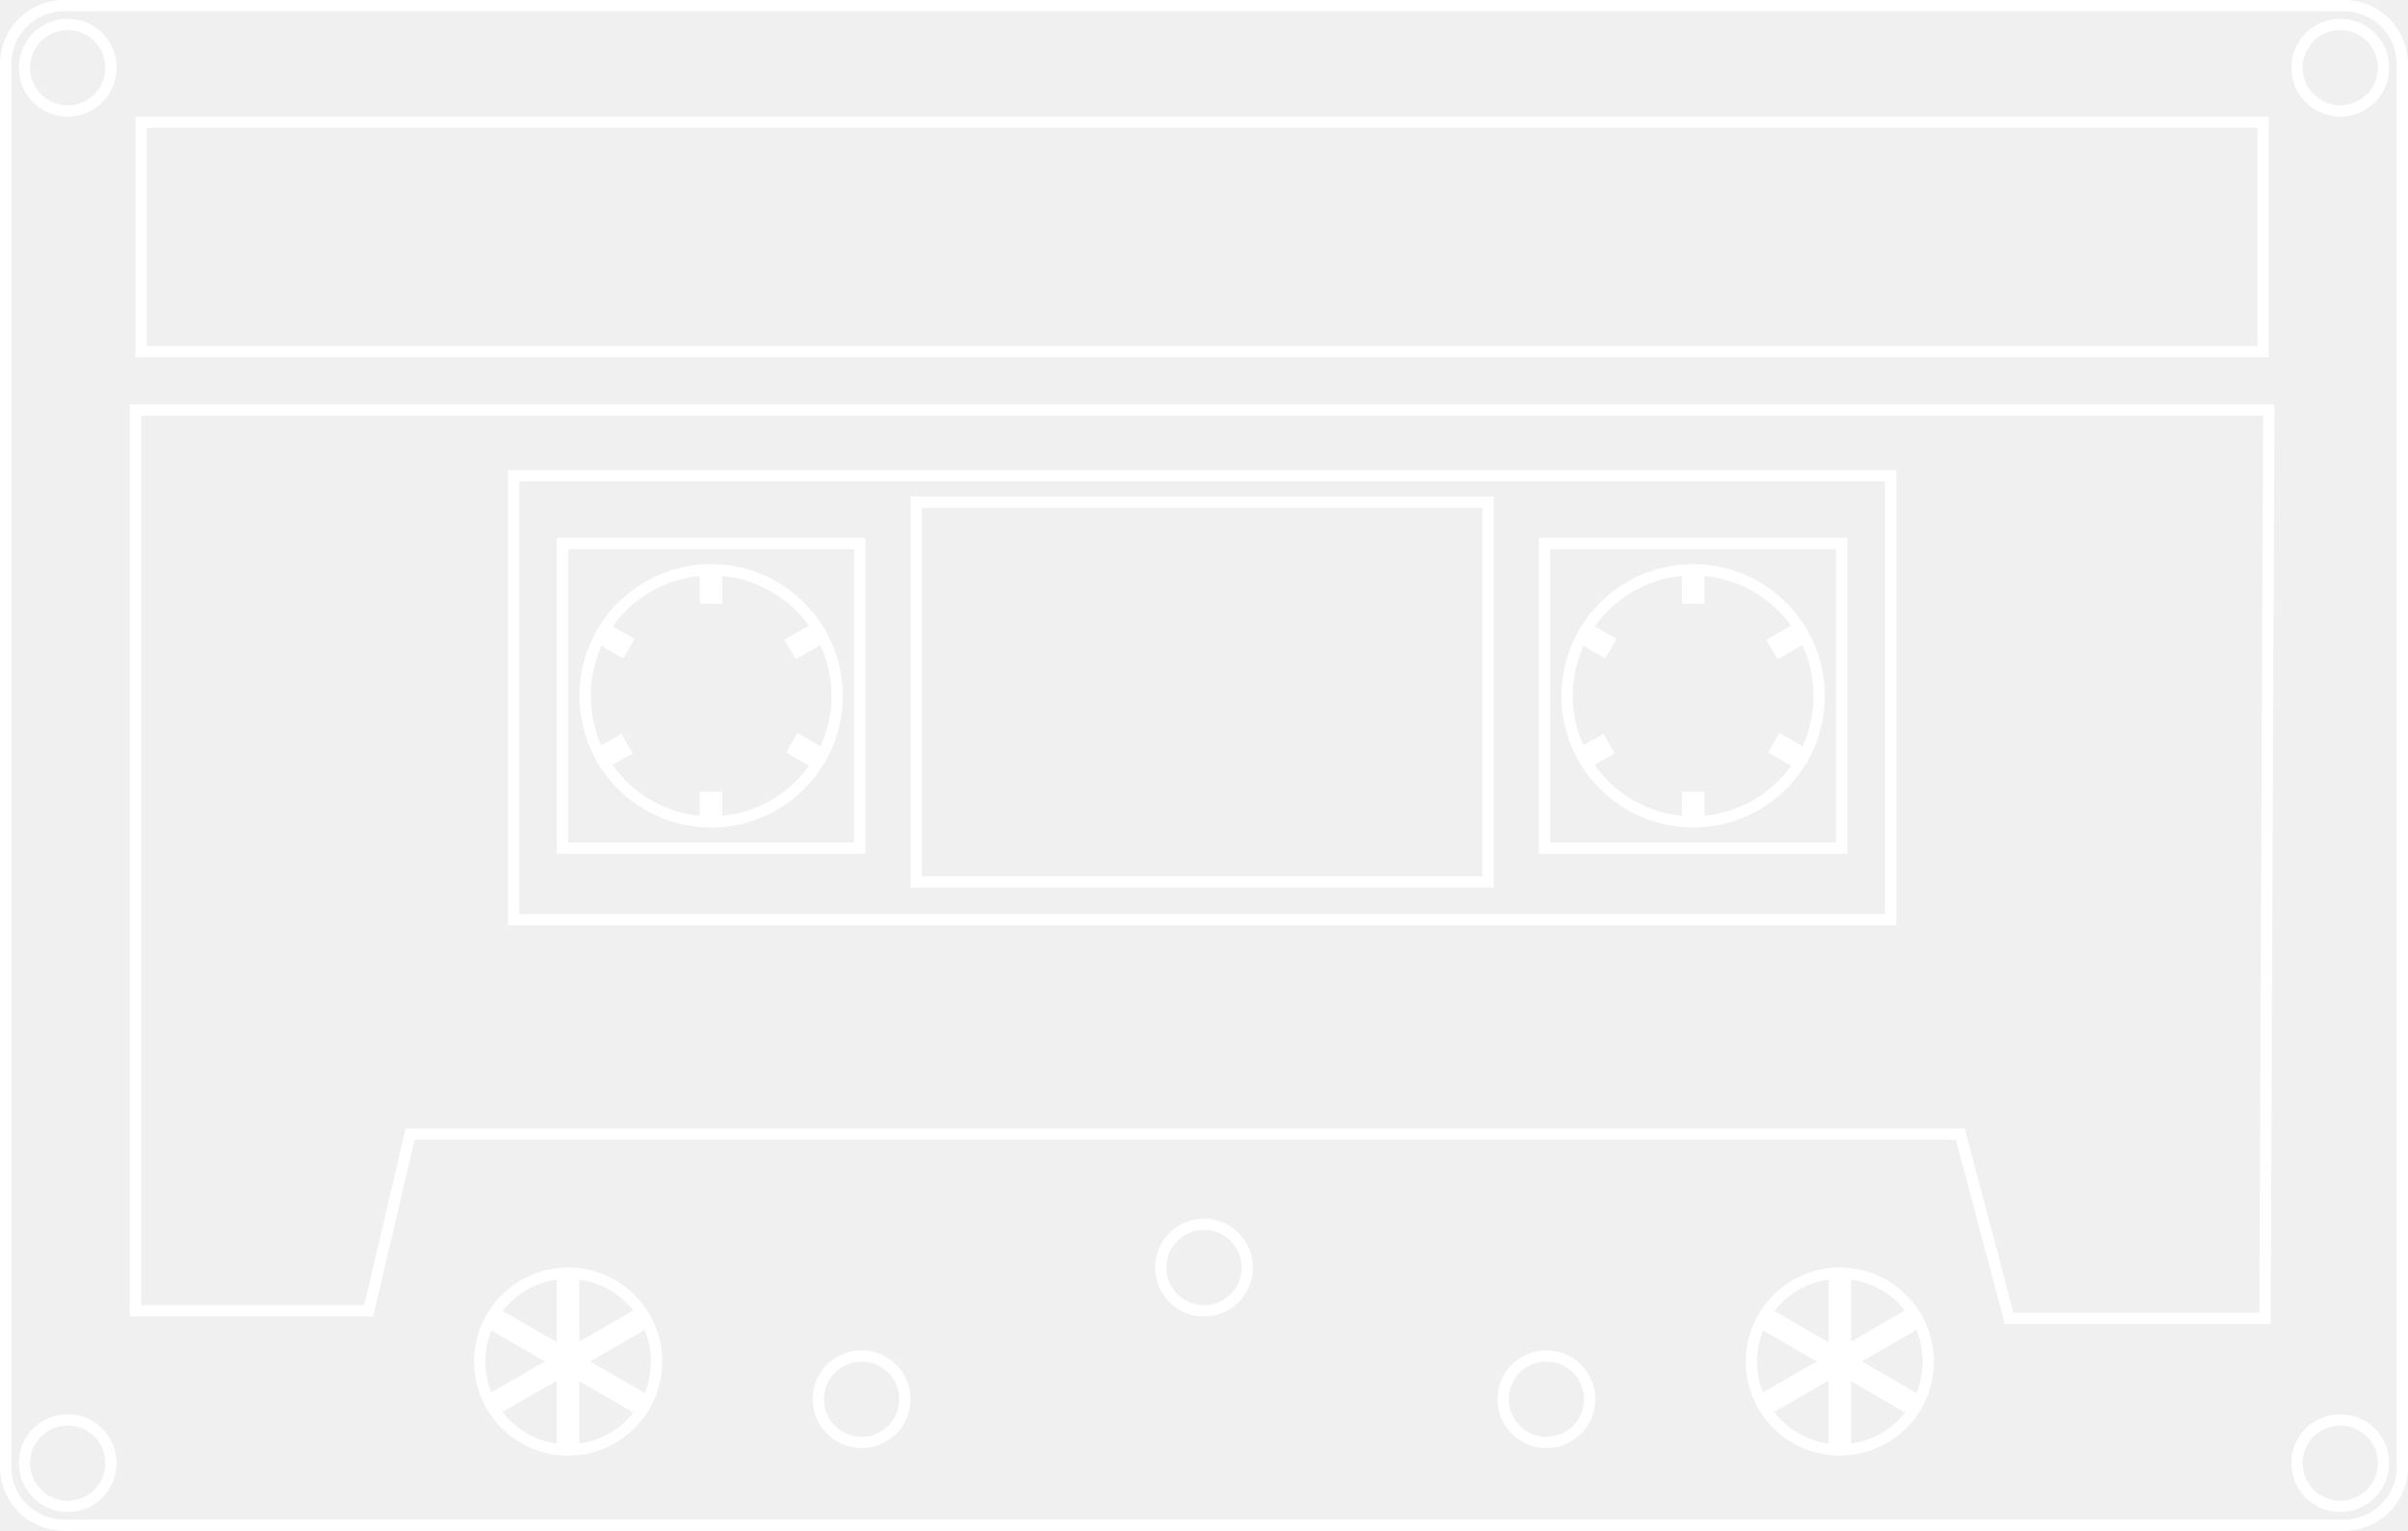
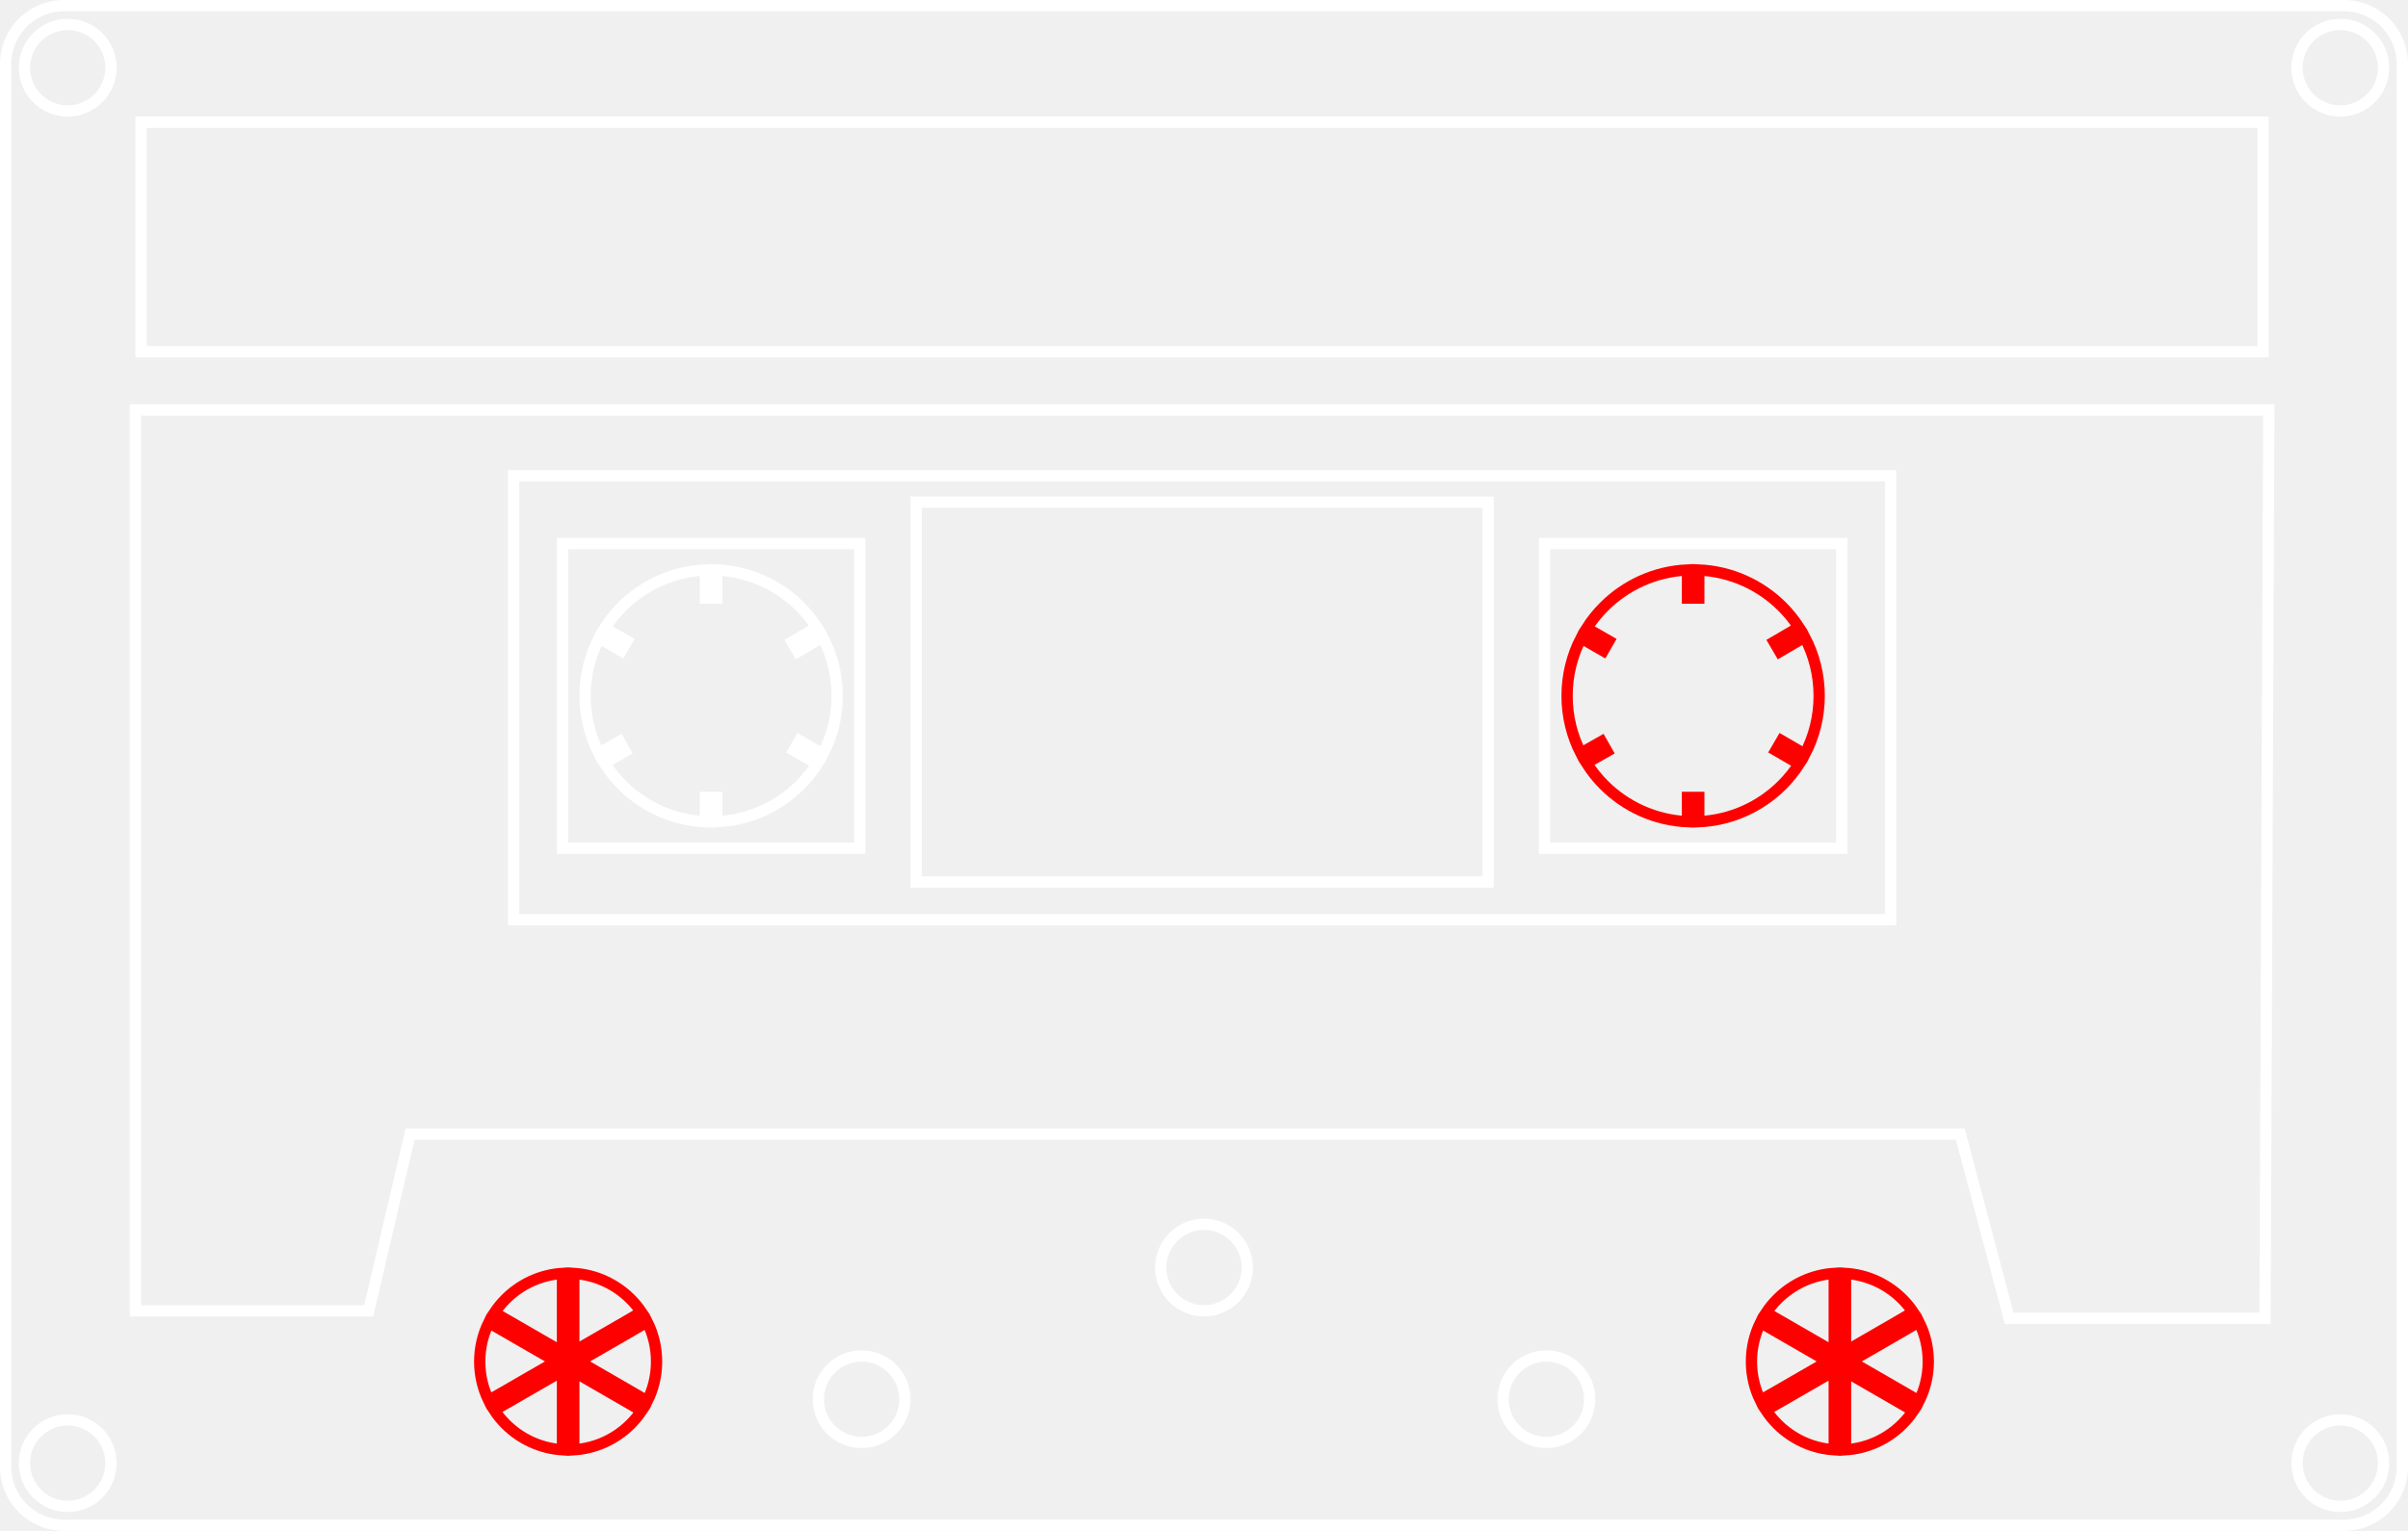
<svg xmlns="http://www.w3.org/2000/svg" viewBox="0 0 640 407" fill="none">
  <rect x="136.5" y="126.5" width="366" height="118" stroke="white" stroke-width="3" />
  <rect x="1.5" y="1.5" width="637" height="404" rx="15.5" stroke="white" stroke-width="3" />
  <circle cx="18" cy="18" r="11.5" stroke="white" stroke-width="3" />
  <circle cx="18" cy="389" r="11.5" stroke="white" stroke-width="3" />
  <circle cx="229" cy="372" r="11.5" stroke="white" stroke-width="3" />
  <circle cx="411" cy="372" r="11.5" stroke="white" stroke-width="3" />
  <circle cx="320" cy="337" r="11.5" stroke="white" stroke-width="3" />
  <circle cx="622" cy="18" r="11.5" stroke="white" stroke-width="3" />
  <circle cx="622" cy="389" r="11.5" stroke="white" stroke-width="3" />
  <rect x="37.5" y="32.5" width="564" height="61" stroke="white" stroke-width="3" />
  <rect x="149.5" y="144.5" width="79" height="81" stroke="white" stroke-width="3" />
  <rect x="410.5" y="144.5" width="79" height="81" stroke="white" stroke-width="3" />
  <rect x="243.5" y="133.5" width="152" height="101" stroke="white" stroke-width="3" />
  <path d="M36 108.5V109M36 109V348.5H98L109 301.5H315H521L534 350.5H602L603 109H36Z" stroke="white" stroke-width="3" />
  <path class="tapeCircle" id="tapeC" d="M218.703 200.507L212.512 196.913L211.006 199.508L217.194 203.1C215.894 205.122 214.381 206.995 212.688 208.688C206.954 214.423 199.154 218.086 190.5 218.467V211.995H187.5V218.467C178.846 218.086 171.046 214.423 165.312 208.688C163.552 206.928 161.987 204.974 160.653 202.86L166.115 199.751L164.631 197.144L159.166 200.255C156.823 195.681 155.5 190.497 155.5 185C155.5 179.458 156.845 174.233 159.225 169.631L165.117 173.015L166.611 170.413L160.722 167.031C162.041 164.959 163.582 163.042 165.312 161.312C171.046 155.577 178.846 151.914 187.5 151.533V159.005H190.5V151.533C199.154 151.914 206.954 155.577 212.688 161.312C214.351 162.975 215.84 164.812 217.125 166.792L210.522 170.659L212.038 173.247L218.643 169.38C221.106 174.042 222.5 179.356 222.5 185C222.5 190.598 221.128 195.872 218.703 200.507Z" stroke="white" stroke-width="3">
    <animateTransform attributeType="xml" attributeName="transform" type="rotate" from="360 8.4 9.5" to="0 8.4 9.5" dur="0.5s" additive="sum" repeatCount="indefinite" />
  </path>
-   <path class="tapeCircle" d="M135.224 351.211L135.221 351.209L131.407 349.019C132.277 347.709 133.275 346.491 134.383 345.383C138.307 341.459 143.608 338.918 149.5 338.547V343.432V359.453L135.224 351.211ZM152.5 343.432V338.547C158.392 338.918 163.693 341.459 167.617 345.383C168.678 346.444 169.638 347.606 170.482 348.854L166.165 351.382L166.157 351.386L152.5 359.268V343.432ZM167.673 353.975L172 351.441C173.599 354.614 174.5 358.2 174.5 362C174.5 365.768 173.614 369.325 172.041 372.479L168.009 370.139L168.006 370.137L153.84 361.958L167.664 353.98L167.664 353.98L167.673 353.975ZM166.506 372.735L170.532 375.072C169.677 376.347 168.699 377.535 167.617 378.617C163.693 382.541 158.392 385.082 152.5 385.453V381.282V364.649L166.503 372.733L166.506 372.735ZM149.5 381.282V385.453C143.608 385.082 138.307 382.541 134.383 378.617C133.254 377.488 132.239 376.244 131.358 374.906L134.866 372.909L134.873 372.905L149.5 364.463V381.282ZM129.871 372.3C128.353 369.191 127.5 365.697 127.5 362C127.5 358.271 128.367 354.748 129.911 351.619L133.724 353.809L133.727 353.811L147.839 361.958L133.382 370.302L133.374 370.306L129.871 372.3Z" stroke="white" stroke-width="3" />
-   <path class="tapeCircle" d="M473.224 351.211L473.221 351.209L469.407 349.019C470.277 347.709 471.275 346.491 472.383 345.383C476.307 341.459 481.608 338.918 487.5 338.547V343.432V359.453L473.224 351.211ZM490.5 343.432V338.547C496.392 338.918 501.693 341.459 505.617 345.383C506.678 346.444 507.638 347.606 508.482 348.854L504.165 351.382L504.157 351.386L490.5 359.268V343.432ZM505.673 353.975L510 351.441C511.599 354.614 512.5 358.2 512.5 362C512.5 365.768 511.614 369.325 510.041 372.479L506.009 370.139L506.006 370.137L491.84 361.958L505.664 353.98L505.664 353.98L505.673 353.975ZM504.506 372.735L508.532 375.072C507.677 376.347 506.699 377.535 505.617 378.617C501.693 382.541 496.392 385.082 490.5 385.453V381.282V364.649L504.503 372.733L504.506 372.735ZM487.5 381.282V385.453C481.608 385.082 476.307 382.541 472.383 378.617C471.254 377.488 470.239 376.244 469.358 374.906L472.866 372.909L472.873 372.905L487.5 364.463V381.282ZM467.871 372.3C466.353 369.191 465.5 365.697 465.5 362C465.5 358.271 466.367 354.748 467.911 351.619L471.724 353.809L471.727 353.811L485.839 361.958L471.382 370.302L471.374 370.306L467.871 372.3Z" stroke="white" stroke-width="3" />
-   <path class="tapeCircle" d="M479.703 200.507L473.512 196.913L472.006 199.508L478.194 203.1C476.894 205.122 475.381 206.995 473.688 208.688C467.954 214.423 460.154 218.086 451.5 218.467V211.995H448.5V218.467C439.846 218.086 432.046 214.423 426.312 208.688C424.552 206.928 422.987 204.974 421.653 202.86L427.115 199.751L425.631 197.144L420.166 200.255C417.823 195.681 416.5 190.497 416.5 185C416.5 179.458 417.845 174.233 420.225 169.631L426.117 173.015L427.611 170.413L421.722 167.031C423.041 164.959 424.582 163.042 426.312 161.312C432.046 155.577 439.846 151.914 448.5 151.533V159.005H451.5V151.533C460.154 151.914 467.954 155.577 473.688 161.312C475.351 162.975 476.84 164.812 478.125 166.792L471.522 170.659L473.038 173.247L479.643 169.38C482.106 174.042 483.5 179.356 483.5 185C483.5 190.598 482.128 195.872 479.703 200.507Z" stroke="white" stroke-width="3" />
+   <path class="tapeCircle" d="M135.224 351.211L135.221 351.209L131.407 349.019C132.277 347.709 133.275 346.491 134.383 345.383C138.307 341.459 143.608 338.918 149.5 338.547V343.432V359.453L135.224 351.211ZM152.5 343.432V338.547C158.392 338.918 163.693 341.459 167.617 345.383C168.678 346.444 169.638 347.606 170.482 348.854L166.165 351.382L166.157 351.386L152.5 359.268V343.432ZM167.673 353.975L172 351.441C173.599 354.614 174.5 358.2 174.5 362C174.5 365.768 173.614 369.325 172.041 372.479L168.009 370.139L168.006 370.137L153.84 361.958L167.664 353.98L167.664 353.98L167.673 353.975ZM166.506 372.735L170.532 375.072C169.677 376.347 168.699 377.535 167.617 378.617C163.693 382.541 158.392 385.082 152.5 385.453V381.282V364.649L166.503 372.733L166.506 372.735ZM149.5 381.282V385.453C143.608 385.082 138.307 382.541 134.383 378.617C133.254 377.488 132.239 376.244 131.358 374.906L134.866 372.909L134.873 372.905L149.5 364.463V381.282ZM129.871 372.3C128.353 369.191 127.5 365.697 127.5 362C127.5 358.271 128.367 354.748 129.911 351.619L133.724 353.809L133.727 353.811L147.839 361.958L133.382 370.302L133.374 370.306L129.871 372.3Z" stroke="red" stroke-width="3">
+     <animateTransform attributeType="xml" attributeName="transform" type="rotate" from="360 8.4 9.5" to="0 8.4 9.5" dur="0.5s" additive="sum" repeatCount="indefinite" />
+   </path>
+   <path class="tapeCircle" d="M473.224 351.211L473.221 351.209L469.407 349.019C470.277 347.709 471.275 346.491 472.383 345.383C476.307 341.459 481.608 338.918 487.5 338.547V343.432V359.453L473.224 351.211ZM490.5 343.432V338.547C496.392 338.918 501.693 341.459 505.617 345.383C506.678 346.444 507.638 347.606 508.482 348.854L504.165 351.382L504.157 351.386L490.5 359.268V343.432ZM505.673 353.975L510 351.441C511.599 354.614 512.5 358.2 512.5 362C512.5 365.768 511.614 369.325 510.041 372.479L506.009 370.139L506.006 370.137L491.84 361.958L505.664 353.98L505.664 353.98L505.673 353.975ZM504.506 372.735L508.532 375.072C507.677 376.347 506.699 377.535 505.617 378.617C501.693 382.541 496.392 385.082 490.5 385.453V381.282V364.649L504.503 372.733L504.506 372.735ZM487.5 381.282V385.453C481.608 385.082 476.307 382.541 472.383 378.617C471.254 377.488 470.239 376.244 469.358 374.906L472.866 372.909L472.873 372.905L487.5 364.463V381.282ZM467.871 372.3C466.353 369.191 465.5 365.697 465.5 362C465.5 358.271 466.367 354.748 467.911 351.619L471.724 353.809L471.727 353.811L485.839 361.958L471.382 370.302L471.374 370.306L467.871 372.3Z" stroke="red" stroke-width="3" />
+   <path class="tapeCircle" d="M479.703 200.507L473.512 196.913L472.006 199.508L478.194 203.1C476.894 205.122 475.381 206.995 473.688 208.688C467.954 214.423 460.154 218.086 451.5 218.467V211.995H448.5V218.467C439.846 218.086 432.046 214.423 426.312 208.688C424.552 206.928 422.987 204.974 421.653 202.86L427.115 199.751L425.631 197.144L420.166 200.255C417.823 195.681 416.5 190.497 416.5 185C416.5 179.458 417.845 174.233 420.225 169.631L426.117 173.015L427.611 170.413L421.722 167.031C423.041 164.959 424.582 163.042 426.312 161.312C432.046 155.577 439.846 151.914 448.5 151.533V159.005H451.5V151.533C460.154 151.914 467.954 155.577 473.688 161.312C475.351 162.975 476.84 164.812 478.125 166.792L471.522 170.659L473.038 173.247L479.643 169.38C482.106 174.042 483.5 179.356 483.5 185C483.5 190.598 482.128 195.872 479.703 200.507Z" stroke="red" stroke-width="3" />
</svg>
